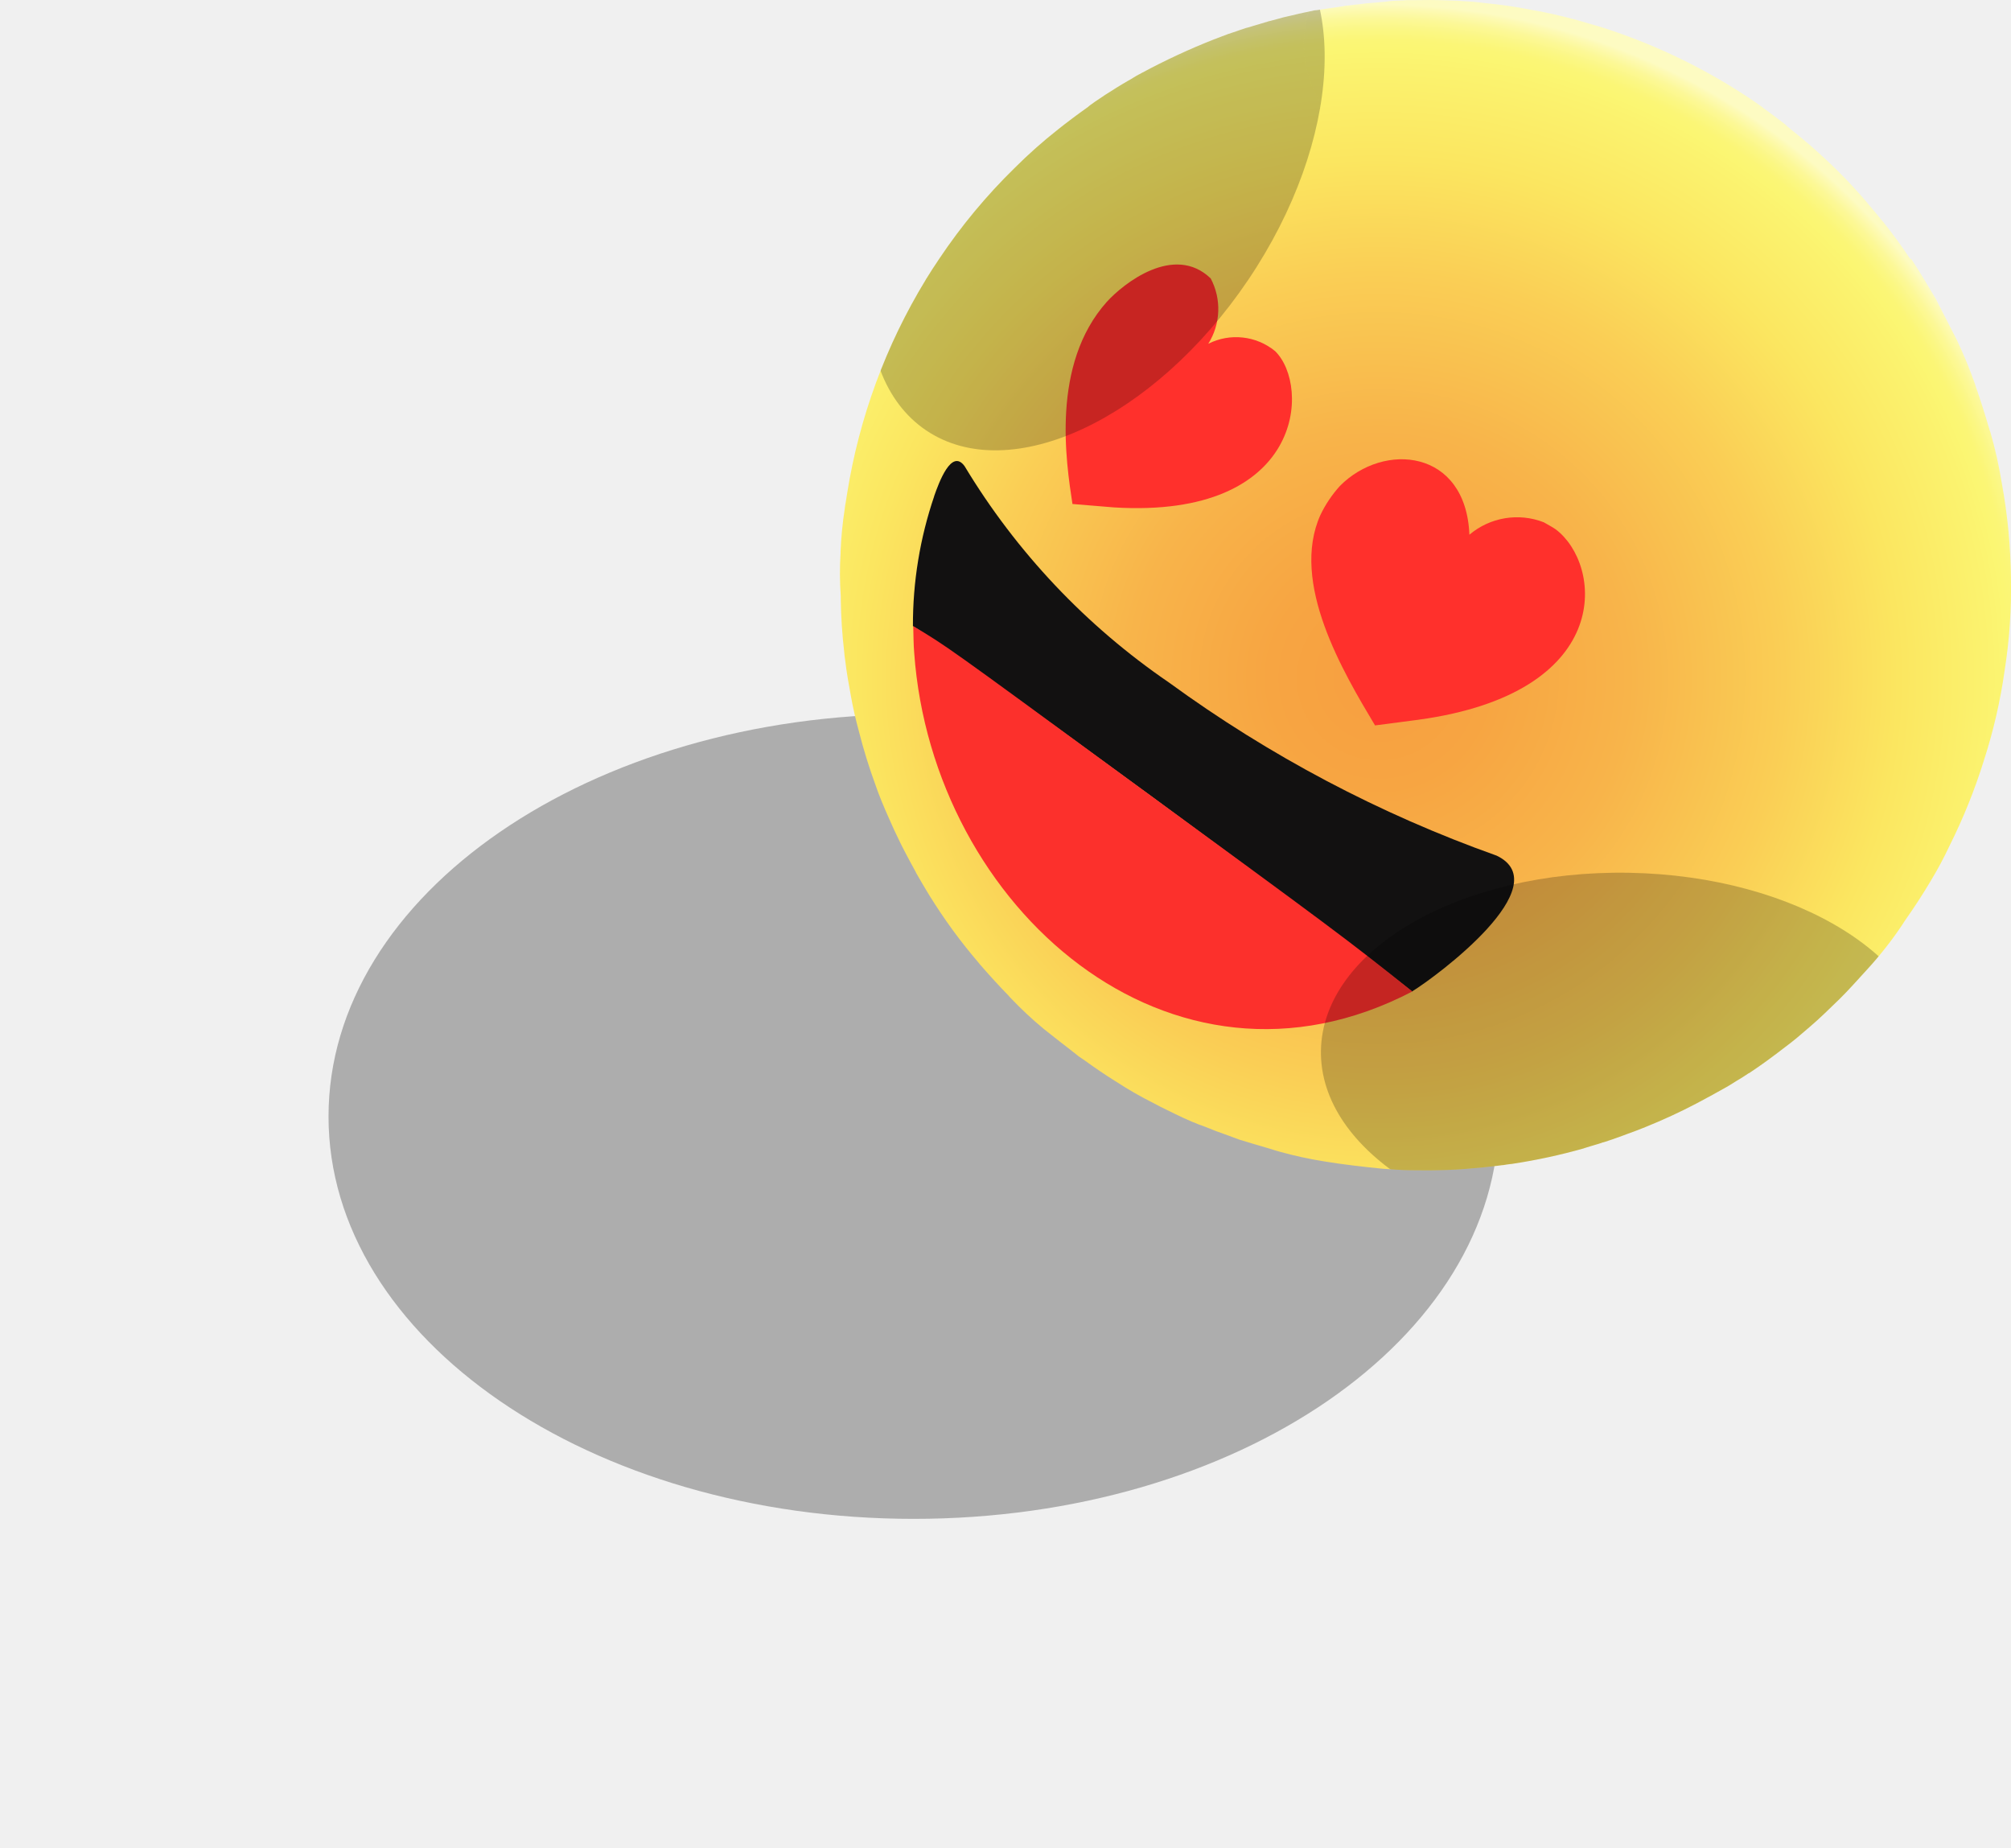
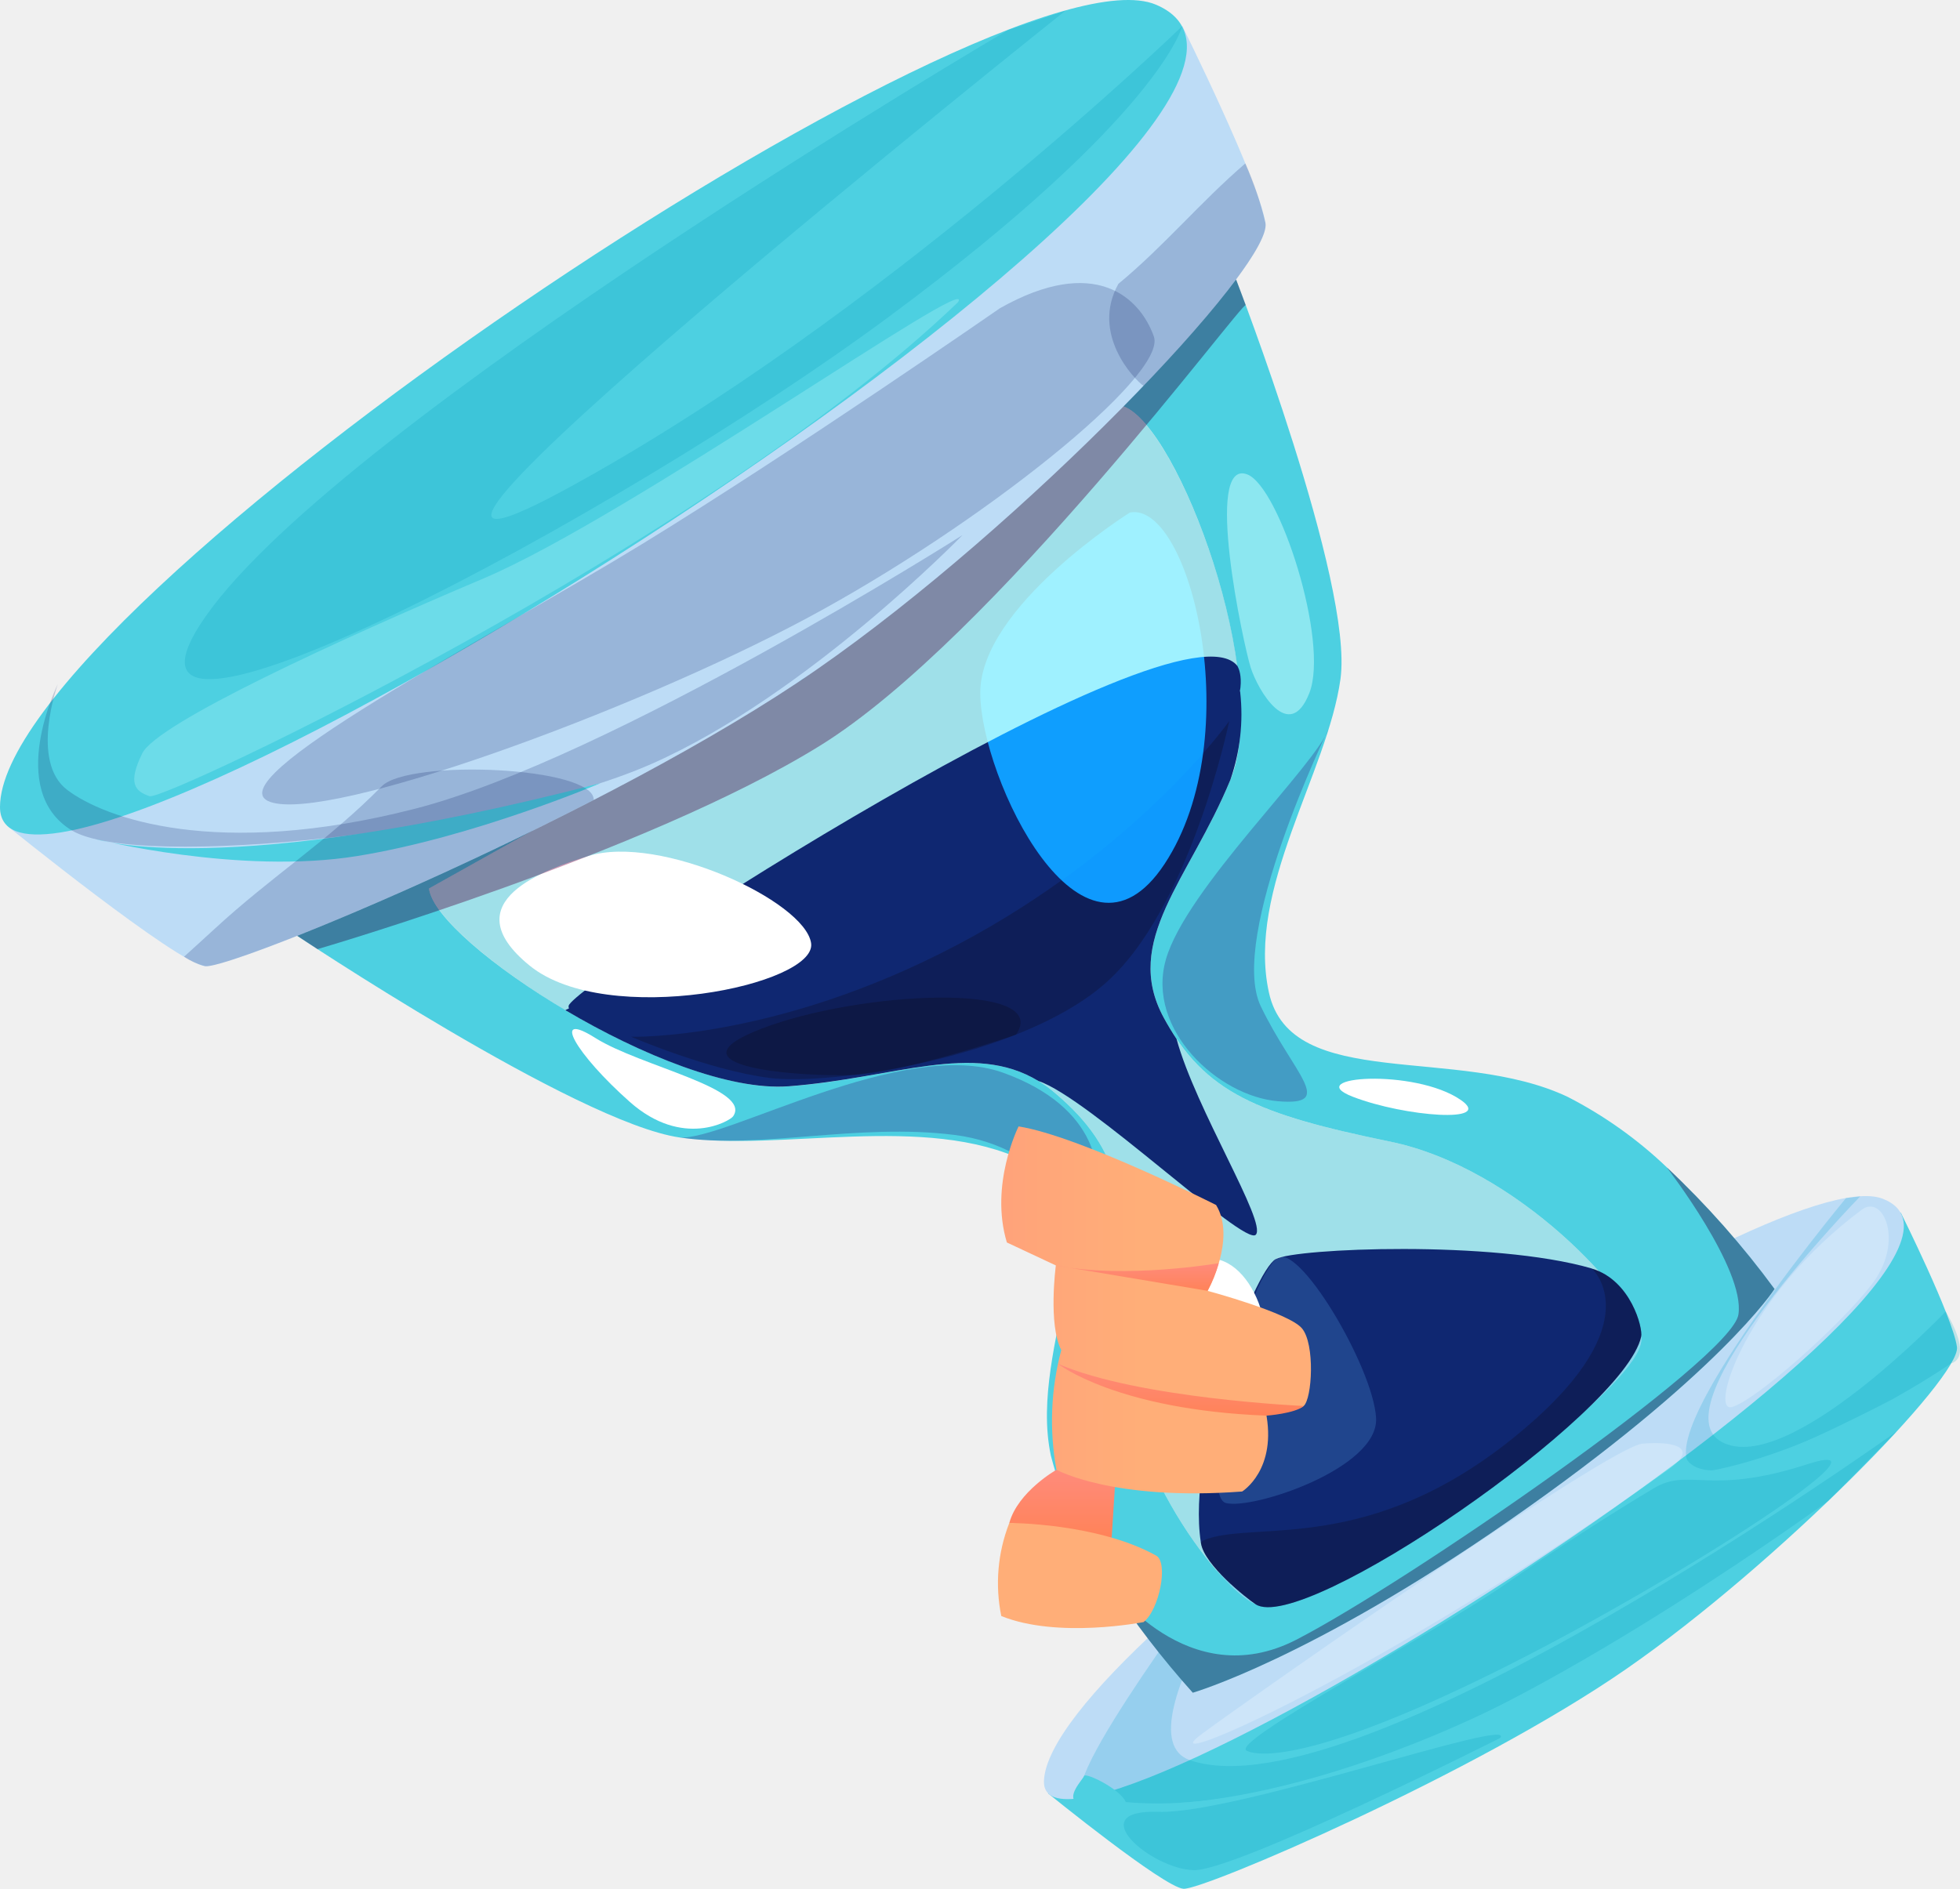
- <svg xmlns="http://www.w3.org/2000/svg" xmlns:xlink="http://www.w3.org/1999/xlink" width="82.478" height="75.758" viewBox="0 0 82.478 75.758">
+ <svg xmlns="http://www.w3.org/2000/svg" xmlns:xlink="http://www.w3.org/1999/xlink" width="167.391" height="161.347" viewBox="0 0 167.391 161.347">
  <defs>
-     <radialGradient id="radial-gradient" cx="0.471" cy="0.58" r="0.575" gradientTransform="matrix(-0.999, -0.004, -0.004, 1, 0.933, 0.001)" gradientUnits="objectBoundingBox">
-       <stop offset="0" stop-color="#f79f40" />
-       <stop offset="0.163" stop-color="#f7a542" />
-       <stop offset="0.371" stop-color="#f8b44a" />
-       <stop offset="0.601" stop-color="#face55" />
-       <stop offset="0.771" stop-color="#fbe660" />
-       <stop offset="0.91" stop-color="#fbf36f" />
-       <stop offset="0.932" stop-color="#fbf672" />
-       <stop offset="0.947" stop-color="#fbf676" />
-       <stop offset="0.962" stop-color="#fbf783" />
-       <stop offset="0.978" stop-color="#fcf897" />
-       <stop offset="0.994" stop-color="#fdfab4" />
-       <stop offset="1" stop-color="#fdfbc2" />
-     </radialGradient>
-     <clipPath id="clip-path">
-       <path id="Trazado_116496" data-name="Trazado 116496" d="M52.65,29.84v-.06c0-.11-.03-.77-.15-1.75-.01-.09-.02-.17-.03-.26-.02-.12-.04-.25-.06-.38a23.894,23.894,0,0,0-3.15-8.77c0-.01-.01-.01-.01-.02-.17-.29-.35-.57-.54-.85h0a23.353,23.353,0,0,0-3.06-3.74,20.449,20.449,0,0,0-1.77-1.6c-.39-.32-.78-.62-1.19-.91a.265.265,0,0,1-.06-.05l-.05-.04-.21-.15c-.26-.18-.55-.37-.86-.57h0c-.01-.01-.02-.01-.03-.02-.15-.09-.3-.19-.47-.28-.07-.04-.15-.09-.22-.13s-.12-.07-.19-.11a1.092,1.092,0,0,0-.15-.08,25.413,25.413,0,0,0-2.93-1.4c-.26-.11-.47-.18-.58-.23l-.18-.07-.18-.07c-.01,0-.02-.01-.03-.01l-.04-.01-.3-.1-.04-.01c-.01,0-.03-.01-.04-.01l-.2-.07a2.759,2.759,0,0,0-.27-.08l-.23-.07c-.04-.01-.09-.03-.13-.04-.01,0-.03-.01-.04-.01s-.03-.01-.05-.01a.636.636,0,0,1-.07-.02l-.26-.07-.22-.06c-.07-.02-.14-.03-.21-.05h-.01l-.13-.03-.25-.06-.18-.04a2.049,2.049,0,0,0-.24-.05c-.01,0-.03-.01-.04-.01-.06-.01-.12-.03-.18-.04l-.11-.02-.13-.03h-.02l-.04-.01c-.02,0-.05-.01-.07-.01a1.766,1.766,0,0,1-.2-.04.6.6,0,0,0-.12-.02h0a2.068,2.068,0,0,1-.22-.04l-.19-.03c-.03-.01-.07-.01-.11-.02a.985.985,0,0,0-.17-.02,1,1,0,0,0-.16-.02l-.27-.03-.25-.03c-.03,0-.05-.01-.08-.01h-.02a1.641,1.641,0,0,0-.23-.02l-.34-.03c-.08-.01-.16-.01-.23-.02-.09-.01-.17-.01-.26-.02s-.18-.01-.27-.02A.97.97,0,0,1,29.76,7h-.37c-.48-.01-.96-.01-1.45,0-.11,0-.21,0-.31.01s-.22.01-.32.02c-.07,0-.13.01-.19.01-.16.01-.31.02-.46.04-.05,0-.11.01-.16.01-.22.02-.43.04-.64.07-.1.01-.2.02-.3.04h-.01c-.02,0-.04.01-.06.01q-.24.03-.45.06c-.11.02-.23.04-.34.05-.26.04-.47.08-.61.11-.7.14-1.38.3-2.06.5-.41.11-.77.22-1.21.38a24.021,24.021,0,0,0-5.31,2.61h0c-.17.11-.33.22-.49.33a.265.265,0,0,0-.06.05c-.28.2-.56.4-.84.61a.423.423,0,0,1-.07.05l-.02.02-.02.02c-.01.01-.02.02-.03.02s-.02.01-.03.02c-.08.06-.15.12-.23.18-.15.12-.3.24-.44.36-.08.07-.16.13-.24.2-.16.14-.32.27-.46.4l-.02.02-.02.02c-.03.03-.07.06-.1.09-.75.69-1.21,1.19-1.24,1.22-.23.25-.46.51-.69.77-.16.19-.33.38-.5.59-.01.01-.02.03-.04.04l-.03.03c-.34.42-.69.89-1.08,1.46l-.01.01-.01.01c-.01.01-.01.02-.02.02-.18.26-.36.55-.54.86-.16.26-.32.52-.46.75l-.46.88c-.15.29-.29.56-.42.82a16.758,16.758,0,0,0-.76,1.82h0v.01c-.22.6-.42,1.23-.6,1.84l-.01.02a.037.037,0,0,1-.01.03,17.968,17.968,0,0,0-.5,2.13,23.506,23.506,0,0,0-.17,7.66,22.794,22.794,0,0,0,.82,3.68,23.944,23.944,0,0,0,1.38,3.51,15.311,15.311,0,0,0,.75,1.42c.32.56.68,1.11,1.06,1.66.04.07.09.13.13.2a16,16,0,0,0,1.39,1.8c.34.37.78.88,1.14,1.24s.83.82,1.22,1.15h0c.42.37.6.53.99.83q.72.585,1.47,1.08h.01c.16.11.32.22.49.32.19.12.38.24.55.34.09.05.22.13.36.21a.573.573,0,0,1,.07.04c.15.09.33.18.52.29.04.02.09.05.13.07a22.789,22.789,0,0,0,2.12,1c.18.07.42.17.7.28l.24.09.42.15.3.1.11.03c.01,0,.01,0,.02.01l.16.05a2.759,2.759,0,0,0,.27.08l.26.08c.01,0,.02,0,.02.01a22.1,22.1,0,0,0,2.96.66l.09.01c.08.01.17.03.27.04h.03l.23.03.53.06c.24.03.56.05.79.07s.49.03.74.04h.02c.13.01.25.01.37.01.33.01.77,0,1.1.01s.79-.03,1.13-.05c.72-.06,1.68-.17,2.39-.28a18.747,18.747,0,0,0,1.84-.38c.14-.04.28-.08.43-.12.43-.12.87-.25,1.24-.36l.43-.16c.35-.12.69-.25,1.03-.38l.17-.06c.4-.15.89-.38,1.32-.59.19-.09.37-.18.55-.28a15.71,15.71,0,0,0,1.56-.88c.02-.01.03-.02.05-.03.41-.26.82-.52,1.22-.81.09-.06.18-.12.26-.17l.44-.34c.12-.09.23-.18.35-.27l.66-.52a14.289,14.289,0,0,0,1.37-1.26l.03-.03.07-.07c.35-.35.74-.77,1.2-1.29a.138.138,0,0,0,.03-.04h0a20.958,20.958,0,0,0,2.02-2.71c.01-.01.01-.02.02-.03.19-.3.38-.61.57-.95v-.01h0c.08-.14.16-.29.24-.44.11-.2.22-.41.31-.59l.09-.18c.16-.32.31-.65.47-.99.21-.47.41-.94.56-1.36h0c.26-.7.5-1.44.71-2.23.13-.48.25-.96.33-1.41.1-.48.18-.98.25-1.5.02-.12.03-.23.05-.34.08-.69.14-1.41.16-2.14v-.13C52.68,31.04,52.68,30.45,52.65,29.84Z" transform="translate(-4.654 -6.992)" />
-     </clipPath>
-     <linearGradient id="linear-gradient" x1="-0.166" y1="-323.933" x2="-1.166" y2="-323.933" gradientUnits="objectBoundingBox">
-       <stop offset="0" stop-color="#19b79c" />
-       <stop offset="0.405" stop-color="#1dbb9e" />
-       <stop offset="0.825" stop-color="#2ac8a3" />
-       <stop offset="0.997" stop-color="#31cfa6" />
+     <linearGradient id="linear-gradient" x1="-62.911" y1="6.377" x2="-64.211" y2="6.377" gradientUnits="objectBoundingBox">
+       <stop offset="0.017" stop-color="#008dfe" />
+       <stop offset="1" />
    </linearGradient>
-     <linearGradient id="linear-gradient-2" x1="-2.106" y1="-363.238" x2="-3.08" y2="-363.238" xlink:href="#linear-gradient" />
-     <clipPath id="clip-path-2">
-       <path id="Trazado_116504" data-name="Trazado 116504" d="M4.652,29.65v-.06a15.757,15.757,0,0,1,.17-1.74,2.335,2.335,0,0,1,.04-.26c.02-.12.04-.25.06-.38a24.088,24.088,0,0,1,3.22-8.75c0-.01.01-.01.01-.02.18-.29.36-.57.55-.85h0a23.39,23.39,0,0,1,3.09-3.72,20.134,20.134,0,0,1,1.78-1.58q.585-.465,1.2-.9a.265.265,0,0,0,.06-.05l.05-.04.21-.15c.26-.18.55-.37.86-.56h0c.01-.01.02-.01.03-.02.15-.09.31-.19.47-.28a2.53,2.53,0,0,0,.22-.13c.06-.04.12-.07.19-.11.05-.03.1-.05.15-.08a27.308,27.308,0,0,1,2.95-1.37c.26-.1.47-.18.58-.22l.18-.06.18-.06c.01,0,.02-.01.03-.01l.05-.02.3-.1.04-.01c.01,0,.03-.01.04-.01l.2-.06c.08-.02.19-.06.27-.08l.23-.07a.647.647,0,0,0,.13-.04c.01,0,.03-.01.04-.01s.03-.01.05-.01a.637.637,0,0,0,.07-.02l.26-.07.22-.06c.07-.02.14-.03.21-.05h.01l.13-.03c.08-.02.18-.04.25-.06l.18-.04c.08-.02.16-.03.24-.05.01,0,.03-.01.04-.01a1.163,1.163,0,0,0,.18-.04l.11-.01.13-.02h.02l.04-.01c.02,0,.05-.01.07-.01l.2-.03c.04-.01.09-.01.13-.02h0l.22-.03.19-.03a.516.516,0,0,0,.11-.02.985.985,0,0,1,.17-.02c.06-.01.11-.01.16-.02l.27-.03.25-.03c.03,0,.05-.01.08-.01h.02c.07-.01.15-.01.23-.02l.34-.03c.08-.01.16-.01.23-.02a1.569,1.569,0,0,1,.24-.03,2.437,2.437,0,0,1,.27-.01.86.86,0,0,1,.16-.01l.15-.01h.24c.49-.01.97-.01,1.45.01.11,0,.21.01.31.01s.22.01.32.02c.07,0,.13.01.19.01.16.01.31.02.46.04.05.01.11.01.16.02.22.02.43.05.64.07.1.01.2.03.3.04h.01c.02,0,.04.01.06.01.16.02.31.05.45.07l.34.06c.26.05.47.09.6.11.69.14,1.38.31,2.06.52.41.11.76.23,1.21.39a24.178,24.178,0,0,1,5.28,2.65h0c.16.11.33.22.49.34a.265.265,0,0,1,.06.05c.28.2.56.41.83.62a.424.424,0,0,0,.07.05l.02.02.02.02.03.03c.01.01.02.01.02.02.08.06.15.12.22.18.15.12.3.24.44.36.08.07.16.14.24.2.16.14.31.28.46.41l.02.02.02.02c.03.03.07.06.1.09.75.69,1.2,1.2,1.23,1.23.23.25.46.51.68.78.16.19.32.38.49.59.01.01.02.03.04.04l.02.03c.33.42.69.89,1.07,1.47l.04.01.01.01c.01.01.01.02.02.02.17.26.36.56.54.86.16.26.31.53.45.75l.45.88c.15.29.29.56.42.82a18.431,18.431,0,0,1,.75,1.83h0v.01c.21.6.41,1.23.59,1.85l.01.02a.037.037,0,0,0,.01.03,17.59,17.59,0,0,1,.48,2.14,22.71,22.71,0,0,1,.37,3.87,21.465,21.465,0,0,1-.26,3.8,21.96,21.96,0,0,1-.85,3.68,23.286,23.286,0,0,1-1.41,3.5,15.244,15.244,0,0,1-.76,1.42c-.33.56-.69,1.11-1.07,1.65-.04.07-.09.13-.13.2a15.2,15.2,0,0,1-1.41,1.79c-.34.37-.79.88-1.15,1.23s-.84.82-1.22,1.14h0c-.43.37-.6.52-1,.82-.49.38-.98.74-1.48,1.07H41.9c-.16.11-.32.21-.49.31-.19.12-.38.24-.55.33-.09.05-.22.12-.36.2a.574.574,0,0,0-.07.04c-.15.08-.33.18-.52.28-.04.02-.09.05-.13.07a23.108,23.108,0,0,1-2.12.98c-.18.07-.42.17-.71.27l-.24.09-.42.15-.3.1-.11.03c-.01,0-.01,0-.02.01l-.16.05c-.08.02-.19.06-.27.08l-.26.08c-.01,0-.02,0-.02.01a23.962,23.962,0,0,1-2.96.64l-.09.01c-.08.01-.17.02-.27.04H31.8l-.23.03-.53.06c-.24.02-.56.05-.79.07s-.49.03-.74.04h-.02c-.13,0-.25.01-.37.01-.33.01-.77,0-1.1,0s-.79-.04-1.13-.06c-.72-.07-1.68-.18-2.39-.3a16.281,16.281,0,0,1-1.84-.4c-.14-.04-.28-.08-.43-.13-.43-.12-.87-.26-1.24-.37l-.43-.16c-.35-.12-.69-.25-1.03-.39l-.17-.06c-.4-.15-.88-.38-1.32-.6-.19-.09-.37-.18-.55-.28a15.612,15.612,0,0,1-1.55-.89.219.219,0,0,0-.05-.03c-.41-.26-.81-.53-1.21-.82-.09-.06-.17-.12-.25-.17L14,49.97c-.12-.09-.23-.18-.35-.27l-.66-.52a15.233,15.233,0,0,1-1.36-1.27l-.03-.03-.06-.07c-.34-.35-.74-.78-1.19-1.3a.138.138,0,0,1-.03-.04h0a21.889,21.889,0,0,1-2-2.73c-.01-.01-.01-.02-.02-.03-.18-.3-.37-.61-.56-.95v-.01h0c-.08-.14-.16-.29-.24-.44-.11-.21-.22-.41-.31-.59l-.09-.18c-.16-.32-.31-.65-.46-.99-.21-.47-.41-.95-.55-1.36h0a22.441,22.441,0,0,1-.69-2.23c-.13-.48-.24-.96-.32-1.41-.09-.49-.18-.98-.24-1.5-.02-.12-.03-.23-.04-.34a21.166,21.166,0,0,1-.14-2.14v-.13A13.347,13.347,0,0,1,4.652,29.65Z" transform="translate(-4.627 -6.983)" fill="url(#radial-gradient)" />
-     </clipPath>
+     <linearGradient id="linear-gradient-2" x1="-1.059" y1="1" x2="-1.059" gradientUnits="objectBoundingBox">
+       <stop offset="0.022" stop-color="#ff8359" />
+       <stop offset="1" stop-color="#ff8b7c" />
+     </linearGradient>
+     <linearGradient id="linear-gradient-3" x1="0.467" y1="0.5" x2="-0.533" y2="0.5" gradientUnits="objectBoundingBox">
+       <stop offset="0.016" stop-color="#ffae78" />
+       <stop offset="1" stop-color="#ff957c" />
+     </linearGradient>
+     <linearGradient id="linear-gradient-4" x1="-0.007" y1="0.5" x2="-1.007" y2="0.5" xlink:href="#linear-gradient-3" />
+     <linearGradient id="linear-gradient-5" x1="-0.514" y1="1" x2="-0.514" y2="0" xlink:href="#linear-gradient-2" />
+     <linearGradient id="linear-gradient-6" x1="-0.172" y1="1" x2="-0.172" y2="0" xlink:href="#linear-gradient-2" />
  </defs>
-   <g id="Grupo_157926" data-name="Grupo 157926" transform="translate(13.474)">
-     <ellipse id="Elipse_4737" data-name="Elipse 4737" cx="24" cy="16.5" rx="24" ry="16.5" transform="translate(0 29.284)" fill="#0b0b0b" opacity="0.292" style="mix-blend-mode: multiply;isolation: isolate" />
-     <path id="Trazado_116493" data-name="Trazado 116493" d="M4.652,29.65v-.06a15.757,15.757,0,0,1,.17-1.74,2.335,2.335,0,0,1,.04-.26c.02-.12.04-.25.06-.38a24.088,24.088,0,0,1,3.22-8.75c0-.01.01-.01.01-.02.18-.29.36-.57.55-.85h0a23.39,23.39,0,0,1,3.09-3.72,20.134,20.134,0,0,1,1.78-1.58q.585-.465,1.2-.9a.265.265,0,0,0,.06-.05l.05-.04.21-.15c.26-.18.55-.37.86-.56h0c.01-.01.02-.01.03-.02.15-.09.31-.19.47-.28a2.53,2.53,0,0,0,.22-.13c.06-.04.12-.07.19-.11.05-.03.1-.05.15-.08a27.308,27.308,0,0,1,2.95-1.37c.26-.1.47-.18.58-.22l.18-.06.18-.06c.01,0,.02-.01.03-.01l.05-.02.3-.1.04-.01c.01,0,.03-.01.04-.01l.2-.06c.08-.02.19-.06.27-.08l.23-.07a.647.647,0,0,0,.13-.04c.01,0,.03-.01.04-.01s.03-.01.05-.01a.637.637,0,0,0,.07-.02l.26-.07.22-.06c.07-.02.14-.03.21-.05h.01l.13-.03c.08-.02.18-.04.25-.06l.18-.04c.08-.02.16-.03.24-.05.01,0,.03-.01.04-.01a1.163,1.163,0,0,0,.18-.04l.11-.01.13-.02h.02l.04-.01c.02,0,.05-.01.07-.01l.2-.03c.04-.01.09-.01.13-.02h0l.22-.03.19-.03a.516.516,0,0,0,.11-.02.985.985,0,0,1,.17-.02c.06-.01.11-.01.16-.02l.27-.03.25-.03c.03,0,.05-.01.08-.01h.02c.07-.01.15-.01.23-.02l.34-.03c.08-.01.16-.01.23-.02a1.569,1.569,0,0,1,.24-.03,2.437,2.437,0,0,1,.27-.01.86.86,0,0,1,.16-.01l.15-.01h.24c.49-.01.97-.01,1.45.01.11,0,.21.01.31.01s.22.01.32.02c.07,0,.13.01.19.01.16.01.31.02.46.04.05.01.11.01.16.02.22.02.43.05.64.07.1.01.2.03.3.04h.01c.02,0,.04.01.06.01.16.02.31.05.45.07l.34.06c.26.05.47.09.6.11.69.14,1.38.31,2.06.52.41.11.76.23,1.21.39a24.178,24.178,0,0,1,5.28,2.65h0c.16.11.33.22.49.34a.265.265,0,0,1,.06.05c.28.2.56.41.83.62a.424.424,0,0,0,.07.05l.02.02.02.02.03.03c.01.01.02.01.02.02.08.06.15.12.22.18.15.12.3.24.44.36.08.07.16.14.24.2.16.14.31.28.46.41l.02.02.02.02c.03.03.07.06.1.09.75.69,1.2,1.2,1.23,1.23.23.25.46.51.68.78.16.19.32.38.49.59.01.01.02.03.04.04l.02.03c.33.42.69.89,1.07,1.47l.04.01.01.01c.01.01.01.02.02.02.17.26.36.56.54.86.16.26.31.53.45.75l.45.88c.15.29.29.56.42.82a18.431,18.431,0,0,1,.75,1.83h0v.01c.21.6.41,1.23.59,1.85l.01.02a.037.037,0,0,0,.01.03,17.59,17.59,0,0,1,.48,2.14,22.71,22.71,0,0,1,.37,3.87,21.465,21.465,0,0,1-.26,3.8,21.96,21.96,0,0,1-.85,3.68,23.286,23.286,0,0,1-1.41,3.5,15.244,15.244,0,0,1-.76,1.42c-.33.56-.69,1.11-1.07,1.65-.04.07-.09.13-.13.2a15.2,15.2,0,0,1-1.41,1.79c-.34.37-.79.88-1.15,1.23s-.84.82-1.22,1.14h0c-.43.37-.6.52-1,.82-.49.38-.98.74-1.48,1.07H41.9c-.16.11-.32.21-.49.31-.19.12-.38.24-.55.33-.09.05-.22.12-.36.2a.574.574,0,0,0-.07.04c-.15.08-.33.18-.52.28-.04.02-.09.05-.13.07a23.108,23.108,0,0,1-2.12.98c-.18.07-.42.17-.71.27l-.24.09-.42.15-.3.1-.11.03c-.01,0-.01,0-.02.01l-.16.05c-.08.02-.19.06-.27.08l-.26.08c-.01,0-.02,0-.02.01a23.962,23.962,0,0,1-2.96.64l-.09.01c-.08.01-.17.02-.27.04H31.8l-.23.03-.53.06c-.24.02-.56.05-.79.07s-.49.03-.74.04h-.02c-.13,0-.25.01-.37.01-.33.01-.77,0-1.1,0s-.79-.04-1.13-.06c-.72-.07-1.68-.18-2.39-.3a16.281,16.281,0,0,1-1.84-.4c-.14-.04-.28-.08-.43-.13-.43-.12-.87-.26-1.24-.37l-.43-.16c-.35-.12-.69-.25-1.03-.39l-.17-.06c-.4-.15-.88-.38-1.32-.6-.19-.09-.37-.18-.55-.28a15.612,15.612,0,0,1-1.55-.89.219.219,0,0,0-.05-.03c-.41-.26-.81-.53-1.21-.82-.09-.06-.17-.12-.25-.17L14,49.97c-.12-.09-.23-.18-.35-.27l-.66-.52a15.233,15.233,0,0,1-1.36-1.27l-.03-.03-.06-.07c-.34-.35-.74-.78-1.19-1.3a.138.138,0,0,1-.03-.04h0a21.889,21.889,0,0,1-2-2.73c-.01-.01-.01-.02-.02-.03-.18-.3-.37-.61-.56-.95v-.01h0c-.08-.14-.16-.29-.24-.44-.11-.21-.22-.41-.31-.59l-.09-.18c-.16-.32-.31-.65-.46-.99-.21-.47-.41-.95-.55-1.36h0a22.441,22.441,0,0,1-.69-2.23c-.13-.48-.24-.96-.32-1.41-.09-.49-.18-.98-.24-1.5-.02-.12-.03-.23-.04-.34a21.166,21.166,0,0,1-.14-2.14v-.13A13.347,13.347,0,0,1,4.652,29.65Z" transform="translate(16.349 -6.983)" fill="url(#radial-gradient)" />
-     <g id="Grupo_86225" data-name="Grupo 86225" transform="translate(20.955 0.009)" clip-path="url(#clip-path)">
-       <path id="Trazado_116494" data-name="Trazado 116494" d="M50.67,21.64a4.37,4.37,0,0,1,.18-.46C50.8,21.33,50.74,21.48,50.67,21.64Z" transform="translate(-48.844 -6.992)" fill="url(#linear-gradient)" />
-       <path id="Trazado_116495" data-name="Trazado 116495" d="M4.7,34.92c.03-.14.05-.28.08-.41C4.75,34.65,4.73,34.79,4.7,34.92Z" transform="translate(43.196 -6.992)" fill="url(#linear-gradient-2)" />
-     </g>
-     <path id="Trazado_116497" data-name="Trazado 116497" d="M25.873,27.33A16.375,16.375,0,0,0,25,32.66c2.26,1.39,16.97,12.2,20.47,14.98,1.03-.63,6.02-4.35,3.47-5.57a52.925,52.925,0,0,1-13.44-7.1,28.664,28.664,0,0,1-8.38-8.87c-.54-.75-1.06.69-1.25,1.23" transform="translate(-1.032 -6.983)" fill="#121111" />
-     <path id="Trazado_116499" data-name="Trazado 116499" d="M29.22,33.76c.75,10.43,10.52,19.05,20.43,13.88-2.65-2.12-3.33-2.62-11.66-8.71-7.45-5.46-7.45-5.46-8.81-6.27.01.33.01.77.04,1.1" transform="translate(-5.199 -6.983)" fill="#fc302c" />
-     <g id="Grupo_86231" data-name="Grupo 86231" transform="translate(40.307 18.833)">
-       <path id="Trazado_116501" data-name="Trazado 116501" d="M22.473,28.1c-1.25,2.78.93,6.44,2.24,8.63.65-.09,1.52-.19,2.17-.29,7.67-1.22,7.14-6.32,5.24-7.75-.14-.1-.34-.2-.49-.29a3.024,3.024,0,0,0-3.05.51c-.14-3.51-3.51-3.82-5.31-2a4.969,4.969,0,0,0-.8,1.19" transform="translate(-22.099 -25.816)" fill="#ff302c" />
-     </g>
-     <g id="Grupo_86232" data-name="Grupo 86232" transform="translate(30.232 10.846)">
-       <path id="Trazado_116503" data-name="Trazado 116503" d="M35.806,19.36c-2.3,2.57-1.67,6.58-1.41,8.29.51.04,1.19.1,1.7.14,7.78.48,8.08-4.98,6.61-6.41a2.529,2.529,0,0,0-2.74-.3,2.679,2.679,0,0,0,.1-2.68c-1.5-1.44-3.58.21-4.26.96" transform="translate(-34.117 -17.829)" fill="#ff302c" />
-     </g>
-     <g id="Enmascarar_grupo_59" data-name="Enmascarar grupo 59" transform="translate(20.976 0)" clip-path="url(#clip-path-2)">
-       <g id="Grupo_86233" data-name="Grupo 86233" transform="translate(-2.683 -7.272)" opacity="0.561" style="mix-blend-mode: multiply;isolation: isolate">
-         <g id="Grupo_86230" data-name="Grupo 86230" transform="translate(0)">
-           <ellipse id="Elipse_4734" data-name="Elipse 4734" cx="12.5" cy="7.5" rx="12.5" ry="7.5" transform="translate(21.707 1.557)" fill="#fff" opacity="0.743" />
-           <ellipse id="Elipse_4735" data-name="Elipse 4735" cx="12.5" cy="7.5" rx="12.5" ry="7.5" transform="translate(26.415 8.388) rotate(124)" opacity="0.387" />
-           <ellipse id="Elipse_4736" data-name="Elipse 4736" cx="12.5" cy="7.5" rx="12.5" ry="7.5" transform="matrix(-1, -0.017, 0.017, -1, 47.282, 58.274)" opacity="0.387" />
+   <g id="Grupo_210402" data-name="Grupo 210402" transform="translate(12317.722 12015.136)">
+     <g id="Grupo_210401" data-name="Grupo 210401">
+       <g id="Grupo_210400" data-name="Grupo 210400">
+         <g id="Grupo_210399" data-name="Grupo 210399">
+           <g id="Grupo_210398" data-name="Grupo 210398">
+             <g id="Grupo_210365" data-name="Grupo 210365" transform="translate(-13221.333 -12300)">
+               <g id="Grupo_210363" data-name="Grupo 210363" transform="translate(903.611 284.864)">
+                 <g id="Grupo_179447" data-name="Grupo 179447">
+                   <g id="Grupo_179444" data-name="Grupo 179444" transform="translate(89.155 102.173)">
+                     <path id="Trazado_210694" data-name="Trazado 210694" d="M190.679,179.244s4.432,8.9,4.794,11.473c.358,2.549-15.27,18.5-28.2,27.477S131.1,237.121,129.417,237s-11.555-8.141-11.555-8.141Z" transform="translate(-117.496 -177.826)" fill="#4dd0e1" />
+                     <path id="Trazado_210695" data-name="Trazado 210695" d="M194.024,178.048c-9.457-3.6-71.039,37.729-71.616,49.709C121.85,239.336,209.444,183.924,194.024,178.048Z" transform="translate(-122.405 -177.826)" fill="#bddcf6" />
+                     <path id="Trazado_210696" data-name="Trazado 210696" d="M186.873,203.852s-22.694,16.557-38.147,21.929c-15.711,5.462-22.067,3.744-25.268,3.412-3.225-.335,11.936-20.342,11.936-20.342l5.753-5.921s-15.345,20.833-8.8,23.087c14.3,4.922,60.354-28.09,60.354-28.09Z" transform="translate(-119.868 -177.826)" fill="#4dd0e1" opacity="0.3" style="mix-blend-mode: multiply;isolation: isolate" />
+                     <path id="Trazado_210697" data-name="Trazado 210697" d="M139.8,187.684s-13.427,14.109-19.093,11.166c-5.788-3.006,11.794-21,11.794-21l-1.215.147s-21.065,25.363-10.907,23.166c10.009-2.165,19.89-9.057,19.89-9.057S142.238,191.827,139.8,187.684Z" transform="translate(-62.784 -177.826)" fill="#4dd0e1" opacity="0.3" style="mix-blend-mode: multiply;isolation: isolate" />
+                     <path id="Trazado_210698" data-name="Trazado 210698" d="M184.968,211.634s-12.55,8.985-23.169,13.567a58.933,58.933,0,0,1-21.515,4.483S158.511,229.723,184.968,211.634Z" transform="translate(-129.407 -177.826)" fill="#4dd0e1" />
+                     <path id="Trazado_210699" data-name="Trazado 210699" d="M140.971,195.221s-7.22,4.294-12.4,5.88c-5.209,1.6-5.126-.855-5.126-.855s.676,1.78,4.8.635C132.354,199.742,140.971,195.221,140.971,195.221Z" transform="translate(-68.575 -177.826)" fill="#4dd0e1" />
+                     <path id="Trazado_210700" data-name="Trazado 210700" d="M163.4,202.83c3.106-1.9,4.66.659,13.138-2.083,8.4-2.717-10.359,9.512-25.3,17.063-15.071,7.617-20.956,8.128-22.527,7.4s15.729-9.812,22.295-14.373S163.4,202.83,163.4,202.83Z" transform="translate(-111.387 -177.826)" fill="#4dd0e1" opacity="0.3" style="mix-blend-mode: multiply;isolation: isolate" />
+                     <path id="Trazado_210701" data-name="Trazado 210701" d="M188.971,224.109c1.347-1.86-22.631,6.541-29.173,6.316-6.638-.228-.667,4.876,2.965,4.983C166.366,235.514,188.971,224.109,188.971,224.109Z" transform="translate(-149.99 -177.826)" fill="#4dd0e1" opacity="0.3" style="mix-blend-mode: multiply;isolation: isolate" />
+                     <path id="Trazado_210702" data-name="Trazado 210702" d="M181.979,201.122c2.5-1.8.458-2.381-2.3-2.146-2.773.236-32.205,20.826-37.544,24.733S157.792,218.493,181.979,201.122Z" transform="translate(-128.564 -177.826)" fill="#fff" opacity="0.5" style="mix-blend-mode: soft-light;isolation: isolate" />
+                     <path id="Trazado_210703" data-name="Trazado 210703" d="M135.349,178.989c1.827-1.36,3.672,2.742.836,6.4-2.821,3.641-9.946,9.918-11.926,10.457S125.418,186.378,135.349,178.989Z" transform="translate(-65.498 -177.826)" fill="#fff" opacity="0.5" style="mix-blend-mode: soft-light;isolation: isolate" />
+                     <path id="Trazado_210704" data-name="Trazado 210704" d="M193.344,229.6c-.49-1.147-3.456-2.554-3.568-2.24s-1.668,1.856-.5,2.351S193.344,229.6,193.344,229.6Z" transform="translate(-186.344 -177.826)" fill="#4dd0e1" />
+                   </g>
+                   <path id="Trazado_210705" data-name="Trazado 210705" d="M166.419,172.82c-8.815-1.278-32.971-17.427-32.971-17.427l44.059-23.254,36.431-32.615s10.047,25.942,8.919,34.122c-1.111,8.041-8.042,17.977-6.114,26.784,1.869,8.557,16.113,4.449,25.528,8.927a36.188,36.188,0,0,1,8.5,6.055,75.866,75.866,0,0,1,9.159,10.352s-4.7,7.315-22.73,19.831c-16.957,11.77-26.954,14.655-26.954,14.655a76.244,76.244,0,0,1-7.1-9.233l0-.017a35.041,35.041,0,0,1-5.024-11c-2.04-9.6,6.211-21.1-2.16-25.147C187.352,170.685,175.084,174.076,166.419,172.82Zm37.763,16.25c-.689,10.363,8.027,22.117,11.418,23.621,3.346,1.479,18.494-8.958,18.494-8.958s15.068-10.536,14.441-13.9c-.629-3.421-10.456-14.4-21.446-16.66-11.314-2.332-15.811-4.136-19.319-10.567-3.594-6.592,2.168-11.8,5.684-20.341,3.563-8.677-4.418-30.134-9.114-31.894L176.923,133.7l-31.908,17.851c.535,4.648,20.689,17.656,30.717,16.9,9.876-.753,16.9-4.419,22.77.59C204.246,173.915,204.882,178.4,204.182,189.07Z" transform="translate(-108.374 -75.653)" fill="#4dd0e1" />
+                   <path id="Trazado_210706" data-name="Trazado 210706" d="M156.511,161.974c6.393,3.777,13.939,6.856,19.026,6.472,9.081-.694,15.744-3.842,21.326-.452a10.358,10.358,0,0,1,1.444,1.042c5.744,4.879,6.38,9.363,5.68,20.034-.689,10.363,8.027,22.117,11.418,23.621,3.346,1.479,18.494-8.958,18.494-8.958s15.068-10.536,14.441-13.9c-.629-3.421-10.456-14.4-21.446-16.66-10.182-2.094-14.844-3.769-18.233-8.765-.371-.557-.734-1.151-1.086-1.8-3.594-6.592,2.168-11.8,5.684-20.341a17.082,17.082,0,0,0,.84-7.461c-.015-.072-.019-.1-.019-.1-.7-9.82-6.331-22.978-9.935-24.331L176.728,133.7,144.82,151.546C145.083,153.836,150.22,158.242,156.511,161.974Z" transform="translate(-108.179 -75.653)" fill="#4dd0e1" opacity="0.5" />
+                   <g id="Grupo_179445" data-name="Grupo 179445" transform="translate(48.294 56.09)">
+                     <path id="Trazado_210707" data-name="Trazado 210707" d="M177.647,161.933l.038.041c6.393,3.777,13.939,6.856,19.026,6.472,9.081-.694,15.744-3.842,21.326-.452,4.3,1.427,17.6,14.163,18.566,13.134.968-1.048-5.137-10.732-6.768-16.723-.371-.557-.734-1.151-1.086-1.8-3.594-6.592,2.168-11.8,5.684-20.341a17.082,17.082,0,0,0,.84-7.461c-.015-.072-.019-.1-.019-.1Z" transform="translate(-177.647 -131.743)" fill="#0f2771" />
+                     <path id="Trazado_210708" data-name="Trazado 210708" d="M236.149,132.537c-5-6.322-56.69,27.122-57.109,29.033s16.3,5.367,38.792-8.806C240.237,138.645,236.149,132.537,236.149,132.537Z" transform="translate(-178.768 -131.743)" fill="#0f2771" />
+                     <path id="Trazado_210709" data-name="Trazado 210709" d="M149.663,212.691c4.01,2.669,31.509-16.25,32.935-22.861.159-.717-.871-4.816-4.212-5.809a.08.08,0,0,1-.031-.019c-8.446-2.435-25.267-1.713-26.955-.8-1.9,1.035-7.623,16.307-6.409,24.187.01.033,0,.065.013.1C145.31,209.352,148.877,212.167,149.663,212.691Z" transform="translate(-90.731 -131.743)" fill="#0f2771" />
+                   </g>
+                   <path id="Trazado_210710" data-name="Trazado 210710" d="M185.719,137.875c-1.054,3.1-12.208,13.705-13.918,19.761-1.687,5.977,4.482,11.656,9.573,12.087,5.035.426,1.315-2.324-1.464-8.112C177.071,155.7,185.719,137.875,185.719,137.875Z" transform="translate(-72.236 -75.653)" fill="#912790" opacity="0.3" style="mix-blend-mode: multiply;isolation: isolate" />
+                   <path id="Trazado_210711" data-name="Trazado 210711" d="M191.31,172.82c3.884.289,19.123-8.586,27.618-5.534,8.293,2.979,8.621,8.782,7.636,11.029s-3.576-4.677-11.761-5.71C206.466,171.553,198.206,173.853,191.31,172.82Z" transform="translate(-133.265 -75.653)" fill="#912790" opacity="0.3" style="mix-blend-mode: multiply;isolation: isolate" />
+                   <path id="Trazado_210712" data-name="Trazado 210712" d="M235.952,171.016c1.64-2.377-7.934-4.278-11.759-6.692-3.877-2.446-1.656,1.389,2.94,5.46C231.642,173.778,235.68,171.411,235.952,171.016Z" transform="translate(-173.342 -75.653)" fill="#fff" />
+                   <path id="Trazado_210713" data-name="Trazado 210713" d="M174.5,116.171c2.764,1.013,7.043,14.322,5.319,18.691-1.708,4.332-4.388-.23-5.009-2.191S170.779,114.808,174.5,116.171Z" transform="translate(-67.998 -75.653)" fill="#fff" style="mix-blend-mode: soft-light;isolation: isolate" />
+                   <path id="Trazado_210714" data-name="Trazado 210714" d="M170,169.626c2.871,2-4.793,1.432-9.234-.283C156.261,167.6,166.067,166.889,170,169.626Z" transform="translate(-45.228 -75.653)" fill="#fff" />
+                   <path id="Trazado_210715" data-name="Trazado 210715" d="M192.211,190.588c.9-.473,3.933,6.027,1.194,8.552S187.949,192.814,192.211,190.588Z" transform="translate(-99.521 -75.653)" fill="#fff" />
+                   <path id="Trazado_210716" data-name="Trazado 210716" d="M231.1,137.25s-3.329,16.2-10.735,22.533c-7.382,6.314-23.432,8.609-28.554,7.949-5.18-.666-11.8-3.516-11.8-3.516s12.262.365,27.842-7.843C223.33,148.223,231.1,137.25,231.1,137.25Z" transform="translate(-126.118 -75.653)" fill="#e09590" opacity="0.5" style="mix-blend-mode: multiply;isolation: isolate" />
+                   <path id="Trazado_210717" data-name="Trazado 210717" d="M149.5,212.691c4.01,2.669,31.509-16.25,32.935-22.861.159-.717-.871-4.816-4.212-5.809.384.369,4.945,5.1-6.78,14.519-12.179,9.777-21.6,7.1-26.034,8.555a1.979,1.979,0,0,0-.581.3c.01.033,0,.065.013.1C145.142,209.352,148.709,212.167,149.5,212.691Z" transform="translate(-42.269 -75.653)" fill="#e09590" opacity="0.5" style="mix-blend-mode: multiply;isolation: isolate" />
+                   <path id="Trazado_210718" data-name="Trazado 210718" d="M172.5,183.2c1.758-1.83,8.339,9.243,8.565,13.6.222,4.3-10.6,7.859-12.839,7.244S169.11,186.734,172.5,183.2Z" transform="translate(-63.541 -75.653)" fill="#fff" opacity="0.5" style="mix-blend-mode: soft-light;isolation: isolate" />
+                   <path id="Trazado_210719" data-name="Trazado 210719" d="M194.743,119.436c5.124-1,10.144,19.122,2.963,30.018-7.069,10.724-15.713-7.326-15.742-14.592C181.934,127.455,194.743,119.436,194.743,119.436Z" transform="translate(-98.246 -75.653)" fill="url(#linear-gradient)" style="mix-blend-mode: screen;isolation: isolate" />
+                   <path id="Trazado_210720" data-name="Trazado 210720" d="M223.326,148.774c6.062-1.883,18.476,3.841,19.007,7.449.525,3.57-17.41,7.295-24.03,1.923C211.507,152.632,219.862,149.85,223.326,148.774Z" transform="translate(-173.061 -75.653)" fill="#fff" />
+                   <path id="Trazado_210721" data-name="Trazado 210721" d="M259.926,101.725c-.187-.5-21.5,28.413-36.343,37.615-14.884,9.227-42.934,17.392-42.934,17.392l-2.042-1.339s30.122-13.681,46.575-24.337C241.6,120.422,259.1,99.524,259.1,99.524Z" transform="translate(-153.533 -75.653)" fill="#9a376d" opacity="0.5" style="mix-blend-mode: multiply;isolation: isolate" />
+                   <path id="Trazado_210722" data-name="Trazado 210722" d="M222.571,164.035c3.13-4.526-13.388-3.742-21.783-.491-8.452,3.275,3.5,4.116,7.891,3.934C213.035,167.3,222.571,164.035,222.571,164.035Z" transform="translate(-135.798 -75.653)" fill="#e09590" opacity="0.5" style="mix-blend-mode: multiply;isolation: isolate" />
+                   <path id="Trazado_210723" data-name="Trazado 210723" d="M140.544,220.25s10-2.885,26.954-14.655c18.032-12.516,22.73-19.831,22.73-19.831a75.864,75.864,0,0,0-9.159-10.352h-.018s6.691,8.672,6.093,12.532c-.576,3.822-28.55,23.055-37.764,27.782-9.264,4.766-15.928-4.725-15.928-4.725l0,.017A76.244,76.244,0,0,0,140.544,220.25Z" transform="translate(-38.676 -75.653)" fill="#9a376d" opacity="0.5" style="mix-blend-mode: multiply;isolation: isolate" />
+                   <path id="Trazado_210724" data-name="Trazado 210724" d="M179.524,183.546c4.351-2.219,7.889,5.707,5.552,9.9s-7.856-3.468-8.159-4.992S178.119,184.262,179.524,183.546Z" transform="translate(-77.697 -75.653)" fill="#fff" />
+                   <g id="Grupo_179446" data-name="Grupo 179446" transform="translate(0)">
+                     <path id="Trazado_210725" data-name="Trazado 210725" d="M277.291,77.88s6.512,13.108,7.1,16.832c.584,3.687-20.621,25.849-38.308,38.125s-49.845,25.586-52.238,25.356-16.939-12.009-16.939-12.009Z" transform="translate(-176.315 -75.653)" fill="#bddcf6" />
+                     <path id="Trazado_210726" data-name="Trazado 210726" d="M282.373,76.059c-13.456-5.756-98.736,51.336-98.738,68.535C183.634,161.1,304.125,85.363,282.373,76.059Z" transform="translate(-183.635 -75.653)" fill="#4dd0e1" />
+                     <path id="Trazado_210727" data-name="Trazado 210727" d="M254.3,78.235s-56.779,33.321-68.492,50.062c-11.472,16.4,35.142-8.41,58.312-25.562,23.233-17.2,25.09-24.855,25.09-24.855s-25.736,24.946-52.712,39.6c-27.25,14.8,42.734-40.914,42.734-40.914Z" transform="translate(-168.237 -75.653)" fill="#4dd0e1" opacity="0.3" style="mix-blend-mode: multiply;isolation: isolate" />
+                     <path id="Trazado_210728" data-name="Trazado 210728" d="M281.739,121.366s-30.137,19.117-46.777,23.378c-16.952,4.34-26.525.783-29.682-1.617-3.194-2.427-.8-9.038-.8-9.038s-4.494,9.072,1.211,12.511c5.6,3.377,36.147.2,49.516-5.7C268.466,135.046,281.739,121.366,281.739,121.366Z" transform="translate(-199.542 -75.653)" fill="#0f2771" opacity="0.21" style="mix-blend-mode: multiply;isolation: isolate" />
+                     <path id="Trazado_210729" data-name="Trazado 210729" d="M276.795,142.554s-10.8,4.608-20.766,6.223c-10.1,1.637-22.314-1.438-22.314-1.438S244.439,150.951,276.795,142.554Z" transform="translate(-225.51 -75.653)" fill="#4dd0e1" />
+                     <path id="Trazado_210730" data-name="Trazado 210730" d="M249.407,101.978c8.075-4.551,11.941-.954,13.139,2.419,1.185,3.337-14.92,16.2-29.723,24.114-14.893,7.958-40.731,17.386-45.73,15.65-5.064-1.758,18.629-14,31.718-22.015C231.865,114.154,249.407,101.978,249.407,101.978Z" transform="translate(-164.002 -75.653)" fill="#0f2771" opacity="0.21" style="mix-blend-mode: multiply;isolation: isolate" />
+                     <path id="Trazado_210731" data-name="Trazado 210731" d="M273.468,101.456c1.642-2.8-28.19,18.382-40.511,23.6-12.425,5.263-27.912,12.381-29.171,14.954s-.621,3.237.632,3.658S251.885,122.187,273.468,101.456Z" transform="translate(-191.637 -75.653)" fill="#fff" opacity="0.5" style="mix-blend-mode: soft-light;isolation: isolate" />
+                     <path id="Trazado_210733" data-name="Trazado 210733" d="M177.692,99.9c3.908-3.23,7-6.985,10.843-10.287a28.561,28.561,0,0,1,1.721,5.1c.266,1.682-4.01,7.214-10.412,13.9C179.005,108.048,175.323,104.149,177.692,99.9Z" transform="translate(-82.177 -75.653)" fill="#0f2771" opacity="0.21" style="mix-blend-mode: multiply;isolation: isolate" />
+                     <path id="Trazado_210734" data-name="Trazado 210734" d="M236.9,155.015c4.9-4.528,9.624-7.458,14.293-12.2,2.313-2.345,18.178-1.683,18.1,1.174-15.535,8-31.509,14.359-33.168,14.2a5.792,5.792,0,0,1-1.82-.811C235.166,156.594,236.037,155.81,236.9,155.015Z" transform="translate(-218.586 -75.653)" fill="#0f2771" opacity="0.21" style="mix-blend-mode: multiply;isolation: isolate" />
+                   </g>
+                 </g>
+               </g>
+               <g id="Grupo_210364" data-name="Grupo 210364" transform="translate(988.844 381.086)">
+                 <path id="Trazado_210735" data-name="Trazado 210735" d="M193.784,201.205s-3.292,1.861-4.028,4.544l8.743,1.259.3-4.728Z" transform="translate(-188.79 -171.875)" fill="url(#linear-gradient-2)" />
+                 <path id="Trazado_210736" data-name="Trazado 210736" d="M191.381,178.588s-11.636-5.887-16.868-6.713c0,0-2.5,4.957-1,9.914l4.182,1.962s-.671,5.061.465,7.23a23.289,23.289,0,0,0-.413,10.224s4.809,2.684,15.859,1.858c0,0,3.04-1.858,2.006-6.877,0,0,2.525.19,3.248-.429s.987-5.293-.149-6.635-8.055-3.2-8.055-3.2S193.137,181.459,191.381,178.588Z" transform="translate(-172.755 -171.875)" fill="url(#linear-gradient-3)" />
+                 <path id="Trazado_210737" data-name="Trazado 210737" d="M199.27,208.537c1.075.6.266,4.647-1.077,5.68,0,0-7.294,1.446-12.148-.516a14.078,14.078,0,0,1,.685-7.952S194.253,205.749,199.27,208.537Z" transform="translate(-185.764 -171.875)" fill="url(#linear-gradient-4)" />
+                 <path id="Trazado_210738" data-name="Trazado 210738" d="M194.825,183.557s-7.959,1.376-13.912.194l12.961,2.169A11.507,11.507,0,0,0,194.825,183.557Z" transform="translate(-175.971 -171.875)" fill="url(#linear-gradient-5)" />
+                 <path id="Trazado_210739" data-name="Trazado 210739" d="M194.64,195.757s-14.114-.628-20.98-3.6c0,0,4.958,3.926,17.8,4.425C191.465,196.584,193.914,196.4,194.64,195.757Z" transform="translate(-168.533 -171.875)" fill="url(#linear-gradient-6)" />
+               </g>
+             </g>
+           </g>
        </g>
      </g>
    </g>
  </g>
</svg>
